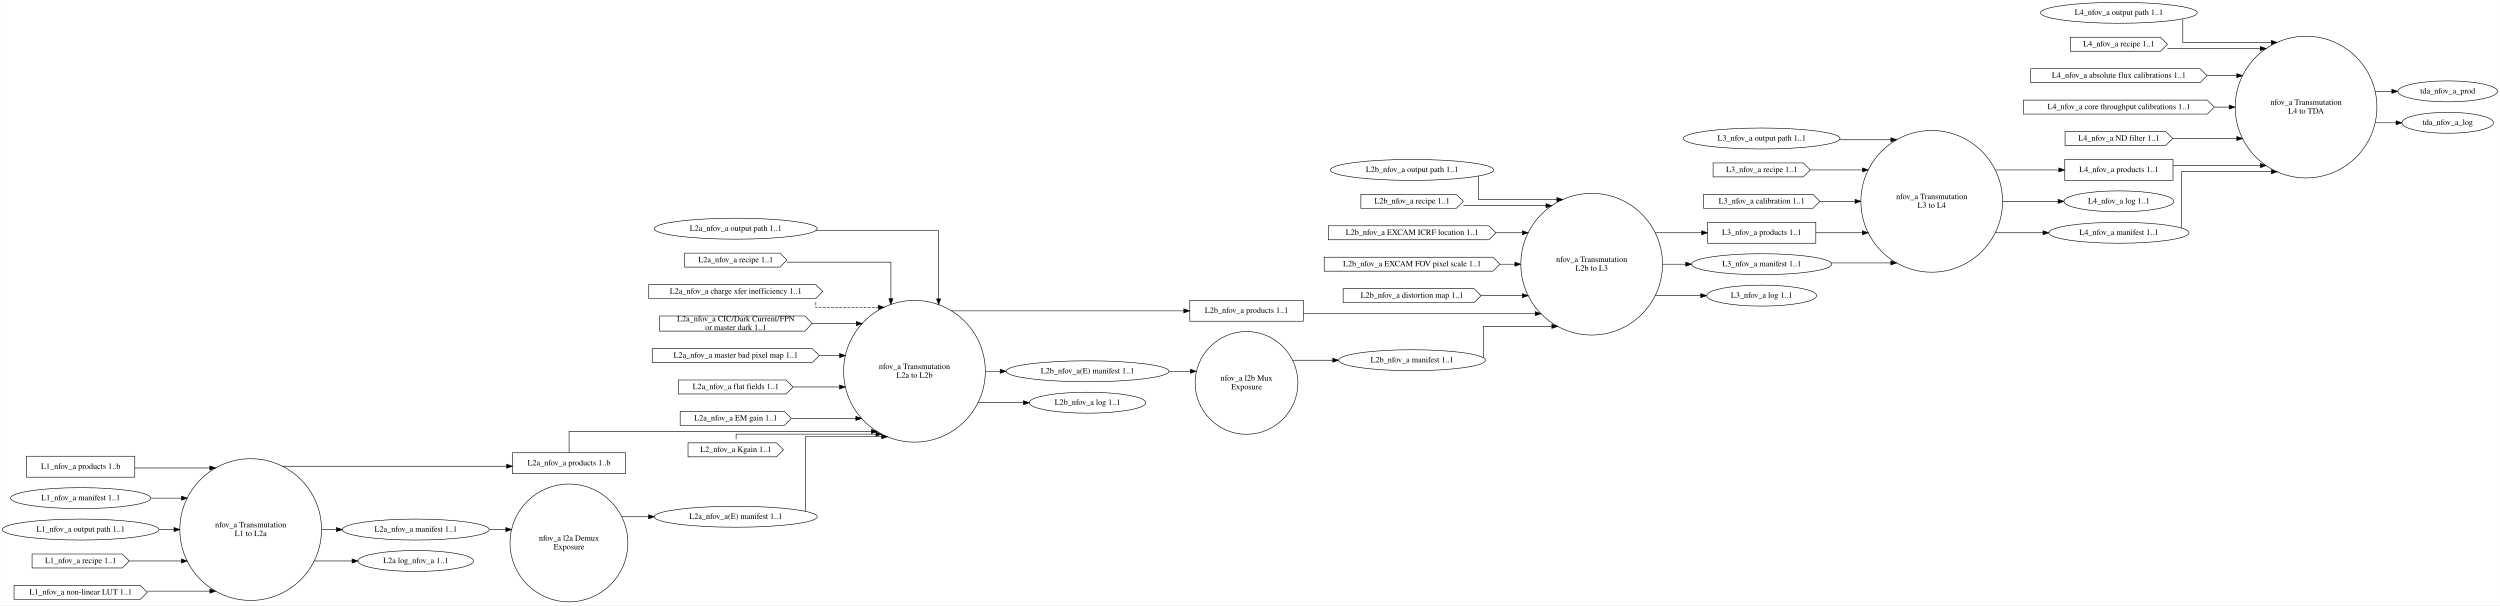
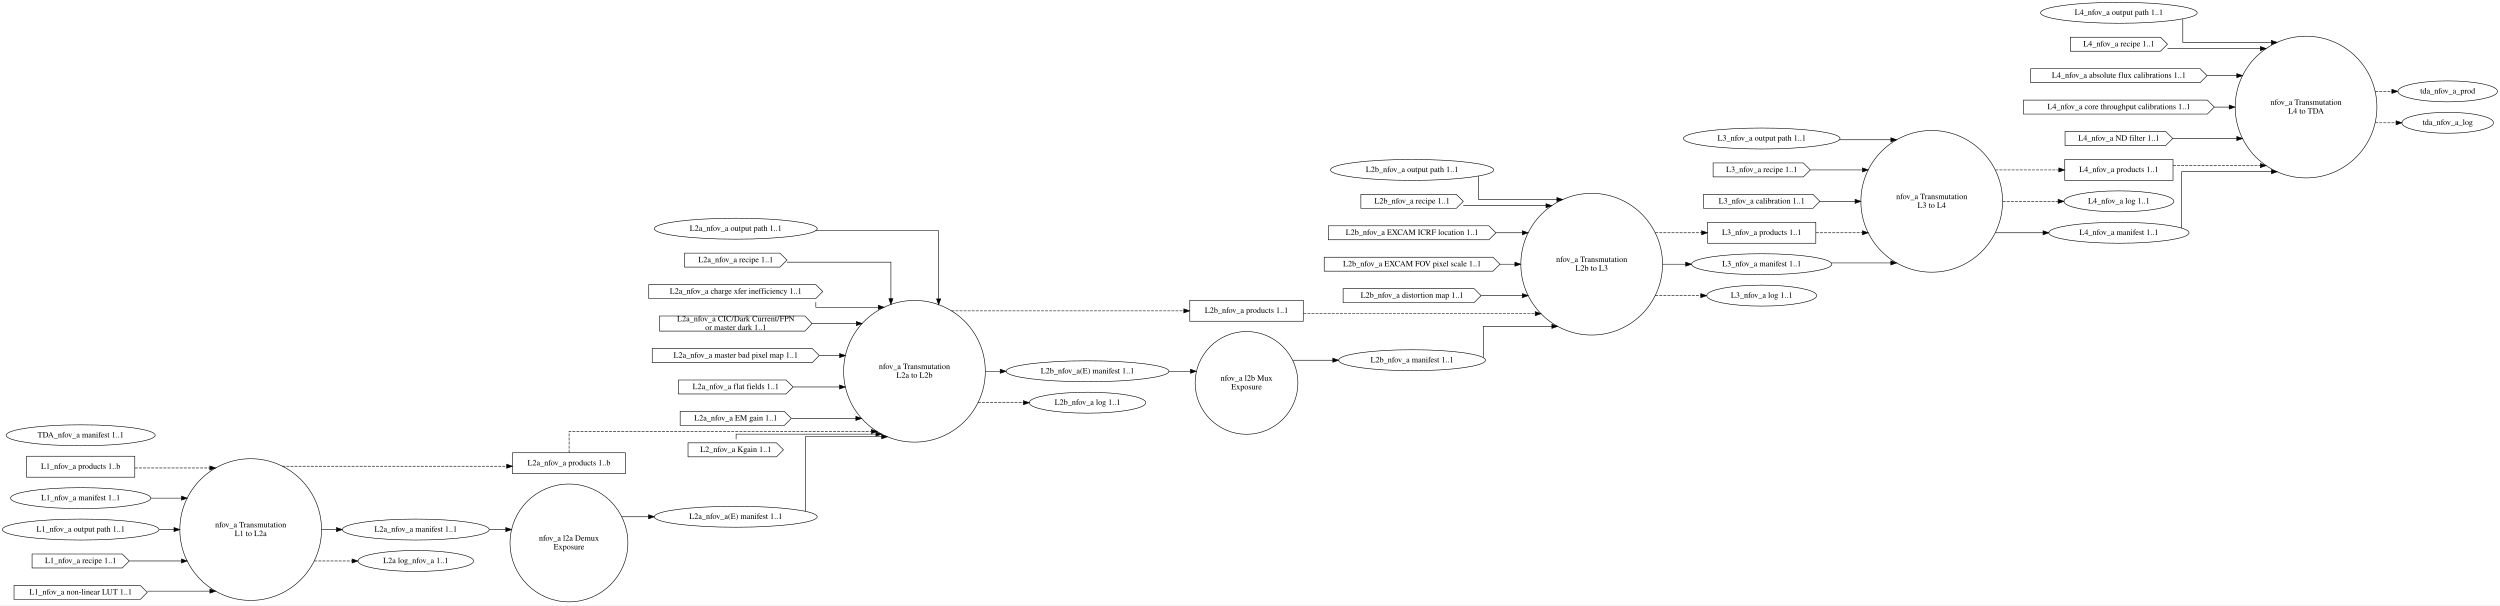
<svg xmlns="http://www.w3.org/2000/svg" width="4296pt" height="1040pt" viewBox="0.00 0.00 4295.85 1040.00">
  <g id="graph0" class="graph" transform="scale(1 1) rotate(0) translate(4 1036)">
    <polygon fill="white" stroke="transparent" points="-4,4 -4,-1036 4291.85,-1036 4291.85,4 -4,4" />
    <g id="node1" class="node">
      <ellipse fill="none" stroke="black" cx="426.7" cy="-126" rx="121.74" ry="121.74" />
      <text text-anchor="middle" x="426.7" y="-129.8" font-family="Times,serif" font-size="14.00">nfov_a Transmutation</text>
      <text text-anchor="middle" x="426.7" y="-114.8" font-family="Times,serif" font-size="14.00">L1 to L2a</text>
    </g>
    <g id="node13" class="node">
      <polygon fill="none" stroke="black" points="1070.61,-258 876.61,-258 876.61,-222 1070.61,-222 1070.61,-258" />
      <text text-anchor="middle" x="973.61" y="-236.3" font-family="Times,serif" font-size="14.00">L2a_nfov_a products 1..b</text>
    </g>
    <g id="edge6" class="edge">
-       <path fill="none" stroke="black" d="M481.14,-234.81C481.14,-234.81 866.59,-234.81 866.59,-234.81" />
+       <path fill="none" stroke="black" stroke-dasharray="5,2" d="M481.14,-234.81C481.14,-234.81 866.59,-234.81 866.59,-234.81" />
      <polygon fill="black" stroke="black" points="866.59,-238.31 876.59,-234.81 866.59,-231.31 866.59,-238.31" />
    </g>
    <g id="node14" class="node">
      <ellipse fill="none" stroke="black" cx="710.41" cy="-126" rx="126.18" ry="18" />
      <text text-anchor="middle" x="710.41" y="-122.3" font-family="Times,serif" font-size="14.00">L2a_nfov_a manifest 1..1</text>
    </g>
    <g id="edge7" class="edge">
      <path fill="none" stroke="black" d="M548.66,-126C548.66,-126 574.03,-126 574.03,-126" />
      <polygon fill="black" stroke="black" points="574.03,-129.5 584.03,-126 574.03,-122.5 574.03,-129.5" />
    </g>
    <g id="node23" class="node">
      <ellipse fill="none" stroke="black" cx="710.41" cy="-72" rx="99.38" ry="18" />
      <text text-anchor="middle" x="710.41" y="-68.3" font-family="Times,serif" font-size="14.00">L2a log_nfov_a 1..1</text>
    </g>
    <g id="edge8" class="edge">
-       <path fill="none" stroke="black" d="M535.98,-72C535.98,-72 600.93,-72 600.93,-72" />
+       <path fill="none" stroke="black" stroke-dasharray="5,2" d="M535.98,-72C535.98,-72 600.93,-72 600.93,-72" />
      <polygon fill="black" stroke="black" points="600.93,-75.5 610.93,-72 600.93,-68.5 600.93,-75.5" />
    </g>
    <g id="node2" class="node">
      <ellipse fill="none" stroke="black" cx="973.61" cy="-103" rx="101.23" ry="101.23" />
      <text text-anchor="middle" x="973.61" y="-106.8" font-family="Times,serif" font-size="14.00">nfov_a l2a Demux</text>
      <text text-anchor="middle" x="973.61" y="-91.8" font-family="Times,serif" font-size="14.00">Exposure</text>
    </g>
    <g id="node24" class="node">
      <ellipse fill="none" stroke="black" cx="1260.23" cy="-148" rx="139.98" ry="18" />
      <text text-anchor="middle" x="1260.23" y="-144.3" font-family="Times,serif" font-size="14.00">L2a_nfov_a(E) manifest 1..1</text>
    </g>
    <g id="edge22" class="edge">
      <path fill="none" stroke="black" d="M1064.3,-148C1064.3,-148 1110.39,-148 1110.39,-148" />
      <polygon fill="black" stroke="black" points="1110.39,-151.5 1120.39,-148 1110.39,-144.5 1110.39,-151.5" />
    </g>
    <g id="node3" class="node">
      <ellipse fill="none" stroke="black" cx="1567.35" cy="-398" rx="121.74" ry="121.74" />
      <text text-anchor="middle" x="1567.35" y="-401.8" font-family="Times,serif" font-size="14.00">nfov_a Transmutation</text>
      <text text-anchor="middle" x="1567.35" y="-386.8" font-family="Times,serif" font-size="14.00">L2a to L2b</text>
    </g>
    <g id="node25" class="node">
      <polygon fill="none" stroke="black" points="2235.45,-520 2040.45,-520 2040.45,-484 2235.45,-484 2235.45,-520" />
      <text text-anchor="middle" x="2137.95" y="-498.3" font-family="Times,serif" font-size="14.00">L2b_nfov_a products 1..1</text>
    </g>
    <g id="edge18" class="edge">
-       <path fill="none" stroke="black" d="M1630.87,-501.81C1630.87,-501.81 2030.22,-501.81 2030.22,-501.81" />
+       <path fill="none" stroke="black" stroke-dasharray="5,2" d="M1630.87,-501.81C1630.87,-501.81 2030.22,-501.81 2030.22,-501.81" />
      <polygon fill="black" stroke="black" points="2030.22,-505.31 2040.22,-501.81 2030.22,-498.31 2030.22,-505.31" />
    </g>
    <g id="node32" class="node">
      <ellipse fill="none" stroke="black" cx="1864.71" cy="-398" rx="139.98" ry="18" />
      <text text-anchor="middle" x="1864.71" y="-394.3" font-family="Times,serif" font-size="14.00">L2b_nfov_a(E) manifest 1..1</text>
    </g>
    <g id="edge19" class="edge">
      <path fill="none" stroke="black" d="M1689.16,-398C1689.16,-398 1714.67,-398 1714.67,-398" />
      <polygon fill="black" stroke="black" points="1714.67,-401.5 1724.67,-398 1714.67,-394.5 1714.67,-401.5" />
    </g>
    <g id="node33" class="node">
      <ellipse fill="none" stroke="black" cx="1864.71" cy="-344" rx="100.18" ry="18" />
      <text text-anchor="middle" x="1864.71" y="-340.3" font-family="Times,serif" font-size="14.00">L2b_nfov_a log 1..1</text>
    </g>
    <g id="edge20" class="edge">
-       <path fill="none" stroke="black" d="M1676.39,-344C1676.39,-344 1754.57,-344 1754.57,-344" />
+       <path fill="none" stroke="black" stroke-dasharray="5,2" d="M1676.39,-344C1676.39,-344 1754.57,-344 1754.57,-344" />
      <polygon fill="black" stroke="black" points="1754.57,-347.5 1764.57,-344 1754.57,-340.5 1754.57,-347.5" />
    </g>
    <g id="node4" class="node">
      <ellipse fill="none" stroke="black" cx="2137.95" cy="-378" rx="88.28" ry="88.28" />
      <text text-anchor="middle" x="2137.95" y="-381.8" font-family="Times,serif" font-size="14.00">nfov_a l2b Mux</text>
      <text text-anchor="middle" x="2137.95" y="-366.8" font-family="Times,serif" font-size="14.00">Exposure</text>
    </g>
    <g id="node26" class="node">
      <ellipse fill="none" stroke="black" cx="2422.45" cy="-417" rx="126.18" ry="18" />
      <text text-anchor="middle" x="2422.45" y="-413.3" font-family="Times,serif" font-size="14.00">L2b_nfov_a manifest 1..1</text>
    </g>
    <g id="edge25" class="edge">
      <path fill="none" stroke="black" d="M2217.58,-417C2217.58,-417 2286.2,-417 2286.2,-417" />
      <polygon fill="black" stroke="black" points="2286.2,-420.5 2296.2,-417 2286.2,-413.5 2286.2,-420.5" />
    </g>
    <g id="node5" class="node">
      <ellipse fill="none" stroke="black" cx="2731.07" cy="-582" rx="121.74" ry="121.74" />
      <text text-anchor="middle" x="2731.07" y="-585.8" font-family="Times,serif" font-size="14.00">nfov_a Transmutation</text>
      <text text-anchor="middle" x="2731.07" y="-570.8" font-family="Times,serif" font-size="14.00">L2b to L3</text>
    </g>
    <g id="node34" class="node">
      <polygon fill="none" stroke="black" points="3116.23,-654 2930.23,-654 2930.23,-618 3116.23,-618 3116.23,-654" />
      <text text-anchor="middle" x="3023.23" y="-632.3" font-family="Times,serif" font-size="14.00">L3_nfov_a products 1..1</text>
    </g>
    <g id="edge33" class="edge">
-       <path fill="none" stroke="black" d="M2840.28,-636C2840.28,-636 2919.96,-636 2919.96,-636" />
+       <path fill="none" stroke="black" stroke-dasharray="5,2" d="M2840.28,-636C2840.28,-636 2919.96,-636 2919.96,-636" />
      <polygon fill="black" stroke="black" points="2919.96,-639.5 2929.96,-636 2919.96,-632.5 2919.96,-639.5" />
    </g>
    <g id="node36" class="node">
      <ellipse fill="none" stroke="black" cx="3023.23" cy="-582" rx="120.48" ry="18" />
      <text text-anchor="middle" x="3023.23" y="-578.3" font-family="Times,serif" font-size="14.00">L3_nfov_a manifest 1..1</text>
    </g>
    <g id="edge34" class="edge">
      <path fill="none" stroke="black" d="M2852.86,-582C2852.86,-582 2892.58,-582 2892.58,-582" />
      <polygon fill="black" stroke="black" points="2892.58,-585.5 2902.58,-582 2892.58,-578.5 2892.58,-585.5" />
    </g>
    <g id="node39" class="node">
      <ellipse fill="none" stroke="black" cx="3023.23" cy="-528" rx="94.48" ry="18" />
      <text text-anchor="middle" x="3023.23" y="-524.3" font-family="Times,serif" font-size="14.00">L3_nfov_a log 1..1</text>
    </g>
    <g id="edge35" class="edge">
-       <path fill="none" stroke="black" d="M2840.28,-528C2840.28,-528 2918.55,-528 2918.55,-528" />
+       <path fill="none" stroke="black" stroke-dasharray="5,2" d="M2840.28,-528C2840.28,-528 2918.55,-528 2918.55,-528" />
      <polygon fill="black" stroke="black" points="2918.55,-531.5 2928.55,-528 2918.55,-524.5 2918.55,-531.5" />
    </g>
    <g id="node6" class="node">
      <ellipse fill="none" stroke="black" cx="3315.39" cy="-690" rx="121.74" ry="121.74" />
      <text text-anchor="middle" x="3315.39" y="-693.8" font-family="Times,serif" font-size="14.00">nfov_a Transmutation</text>
      <text text-anchor="middle" x="3315.39" y="-678.8" font-family="Times,serif" font-size="14.00">L3 to L4</text>
    </g>
    <g id="node40" class="node">
      <polygon fill="none" stroke="black" points="3730.02,-762 3544.02,-762 3544.02,-726 3730.02,-726 3730.02,-762" />
      <text text-anchor="middle" x="3637.02" y="-740.3" font-family="Times,serif" font-size="14.00">L4_nfov_a products 1..1</text>
    </g>
    <g id="edge41" class="edge">
-       <path fill="none" stroke="black" d="M3424.73,-744C3424.73,-744 3533.8,-744 3533.8,-744" />
+       <path fill="none" stroke="black" stroke-dasharray="5,2" d="M3424.73,-744C3424.73,-744 3533.8,-744 3533.8,-744" />
      <polygon fill="black" stroke="black" points="3533.8,-747.5 3543.8,-744 3533.8,-740.5 3533.8,-747.5" />
    </g>
    <g id="node42" class="node">
      <ellipse fill="none" stroke="black" cx="3637.02" cy="-690" rx="94.48" ry="18" />
      <text text-anchor="middle" x="3637.02" y="-686.3" font-family="Times,serif" font-size="14.00">L4_nfov_a log 1..1</text>
    </g>
    <g id="edge42" class="edge">
-       <path fill="none" stroke="black" d="M3437.44,-690C3437.44,-690 3532.59,-690 3532.59,-690" />
+       <path fill="none" stroke="black" stroke-dasharray="5,2" d="M3437.44,-690C3437.44,-690 3532.59,-690 3532.59,-690" />
      <polygon fill="black" stroke="black" points="3532.59,-693.5 3542.59,-690 3532.59,-686.5 3532.59,-693.5" />
    </g>
    <g id="node43" class="node">
      <ellipse fill="none" stroke="black" cx="3637.02" cy="-636" rx="120.48" ry="18" />
      <text text-anchor="middle" x="3637.02" y="-632.3" font-family="Times,serif" font-size="14.00">L4_nfov_a manifest 1..1</text>
    </g>
    <g id="edge43" class="edge">
      <path fill="none" stroke="black" d="M3424.73,-636C3424.73,-636 3506.68,-636 3506.68,-636" />
      <polygon fill="black" stroke="black" points="3506.68,-639.5 3516.68,-636 3506.68,-632.5 3506.68,-639.5" />
    </g>
    <g id="node7" class="node">
      <ellipse fill="none" stroke="black" cx="3958.64" cy="-852" rx="121.74" ry="121.74" />
      <text text-anchor="middle" x="3958.64" y="-855.8" font-family="Times,serif" font-size="14.00">nfov_a Transmutation</text>
      <text text-anchor="middle" x="3958.64" y="-840.8" font-family="Times,serif" font-size="14.00">L4 to TDA</text>
    </g>
-     <g id="node48" class="node">
+     <g id="node49" class="node">
      <ellipse fill="none" stroke="black" cx="4202.05" cy="-879" rx="85.59" ry="18" />
      <text text-anchor="middle" x="4202.05" y="-875.3" font-family="Times,serif" font-size="14.00">tda_nfov_a_prod</text>
    </g>
    <g id="edge51" class="edge">
-       <path fill="none" stroke="black" d="M4077.49,-879C4077.49,-879 4106.13,-879 4106.13,-879" />
+       <path fill="none" stroke="black" stroke-dasharray="5,2" d="M4077.49,-879C4077.49,-879 4106.13,-879 4106.13,-879" />
      <polygon fill="black" stroke="black" points="4106.13,-882.5 4116.13,-879 4106.13,-875.5 4106.13,-882.5" />
    </g>
-     <g id="node49" class="node">
+     <g id="node50" class="node">
      <ellipse fill="none" stroke="black" cx="4202.05" cy="-825" rx="78.79" ry="18" />
      <text text-anchor="middle" x="4202.05" y="-821.3" font-family="Times,serif" font-size="14.00">tda_nfov_a_log</text>
    </g>
    <g id="edge52" class="edge">
-       <path fill="none" stroke="black" d="M4077.49,-825C4077.49,-825 4113.37,-825 4113.37,-825" />
+       <path fill="none" stroke="black" stroke-dasharray="5,2" d="M4077.49,-825C4077.49,-825 4113.37,-825 4113.37,-825" />
      <polygon fill="black" stroke="black" points="4113.37,-828.5 4123.37,-825 4113.37,-821.5 4113.37,-828.5" />
    </g>
    <g id="node8" class="node">
      <polygon fill="none" stroke="black" points="227.54,-252 41.54,-252 41.54,-216 227.54,-216 227.54,-252" />
      <text text-anchor="middle" x="134.54" y="-230.3" font-family="Times,serif" font-size="14.00">L1_nfov_a products 1..b</text>
    </g>
    <g id="edge1" class="edge">
-       <path fill="none" stroke="black" d="M227.78,-231.81C227.78,-231.81 356.49,-231.81 356.49,-231.81" />
+       <path fill="none" stroke="black" stroke-dasharray="5,2" d="M227.78,-231.81C227.78,-231.81 356.49,-231.81 356.49,-231.81" />
      <polygon fill="black" stroke="black" points="356.49,-235.31 366.49,-231.81 356.49,-228.31 356.49,-235.31" />
    </g>
    <g id="node9" class="node">
      <ellipse fill="none" stroke="black" cx="134.54" cy="-180" rx="120.48" ry="18" />
      <text text-anchor="middle" x="134.54" y="-176.3" font-family="Times,serif" font-size="14.00">L1_nfov_a manifest 1..1</text>
    </g>
    <g id="edge2" class="edge">
      <path fill="none" stroke="black" d="M255.06,-180C255.06,-180 307.69,-180 307.69,-180" />
      <polygon fill="black" stroke="black" points="307.69,-183.5 317.69,-180 307.69,-176.5 307.69,-183.5" />
    </g>
    <g id="node10" class="node">
      <ellipse fill="none" stroke="black" cx="134.54" cy="-126" rx="134.58" ry="18" />
      <text text-anchor="middle" x="134.54" y="-122.3" font-family="Times,serif" font-size="14.00">L1_nfov_a output path 1..1</text>
    </g>
    <g id="edge3" class="edge">
      <path fill="none" stroke="black" d="M269.5,-126C269.5,-126 294.92,-126 294.92,-126" />
      <polygon fill="black" stroke="black" points="294.92,-129.5 304.92,-126 294.92,-122.5 294.92,-129.5" />
    </g>
    <g id="node11" class="node">
      <polygon fill="none" stroke="black" points="206.04,-84 51.04,-84 51.04,-60 206.04,-60 218.04,-72 206.04,-84" />
      <text text-anchor="middle" x="134.54" y="-68.3" font-family="Times,serif" font-size="14.00">L1_nfov_a recipe 1..1</text>
    </g>
    <g id="edge4" class="edge">
      <path fill="none" stroke="black" d="M218.26,-72C218.26,-72 307.6,-72 307.6,-72" />
      <polygon fill="black" stroke="black" points="307.6,-75.5 317.6,-72 307.6,-68.5 307.6,-75.5" />
    </g>
    <g id="node12" class="node">
      <polygon fill="none" stroke="black" points="237.04,-30 20.04,-30 20.04,-6 237.04,-6 249.04,-18 237.04,-30" />
      <text text-anchor="middle" x="134.54" y="-14.3" font-family="Times,serif" font-size="14.00">L1_nfov_a non-linear LUT 1..1</text>
    </g>
    <g id="edge5" class="edge">
      <path fill="none" stroke="black" d="M249.17,-20.19C249.17,-20.19 356.62,-20.19 356.62,-20.19" />
      <polygon fill="black" stroke="black" points="356.62,-23.69 366.62,-20.19 356.62,-16.69 356.62,-23.69" />
    </g>
    <g id="edge9" class="edge">
-       <path fill="none" stroke="black" d="M973.85,-258.15C973.85,-274 973.85,-294.5 973.85,-294.5 973.85,-294.5 1493.27,-294.5 1493.27,-294.5" />
+       <path fill="none" stroke="black" stroke-dasharray="5,2" d="M973.85,-258.15C973.85,-274 973.85,-294.5 973.85,-294.5 973.85,-294.5 1493.27,-294.5 1493.27,-294.5" />
      <polygon fill="black" stroke="black" points="1493.27,-298 1503.27,-294.5 1493.27,-291 1493.27,-298" />
    </g>
    <g id="edge21" class="edge">
      <path fill="none" stroke="black" d="M836.62,-126C836.62,-126 865.11,-126 865.11,-126" />
      <polygon fill="black" stroke="black" points="865.11,-129.5 875.11,-126 865.11,-122.5 865.11,-129.5" />
    </g>
    <g id="node15" class="node">
      <ellipse fill="none" stroke="black" cx="1260.23" cy="-643" rx="139.98" ry="18" />
      <text text-anchor="middle" x="1260.23" y="-639.3" font-family="Times,serif" font-size="14.00">L2a_nfov_a output path 1..1</text>
    </g>
    <g id="edge11" class="edge">
      <path fill="none" stroke="black" d="M1397.51,-639.5C1495.07,-639.5 1608.85,-639.5 1608.85,-639.5 1608.85,-639.5 1608.85,-522.38 1608.85,-522.38" />
      <polygon fill="black" stroke="black" points="1612.35,-522.38 1608.85,-512.38 1605.35,-522.38 1612.35,-522.38" />
    </g>
    <g id="node16" class="node">
      <polygon fill="none" stroke="black" points="1336.23,-601 1172.23,-601 1172.23,-577 1336.23,-577 1348.23,-589 1336.23,-601" />
      <text text-anchor="middle" x="1260.23" y="-585.3" font-family="Times,serif" font-size="14.00">L2a_nfov_a recipe 1..1</text>
    </g>
    <g id="edge12" class="edge">
      <path fill="none" stroke="black" d="M1348.27,-585.5C1425.93,-585.5 1526.85,-585.5 1526.85,-585.5 1526.85,-585.5 1526.85,-522.74 1526.85,-522.74" />
      <polygon fill="black" stroke="black" points="1530.35,-522.74 1526.85,-512.74 1523.35,-522.74 1530.35,-522.74" />
    </g>
    <g id="node17" class="node">
      <polygon fill="none" stroke="black" points="1397.73,-547 1110.73,-547 1110.73,-523 1397.73,-523 1409.73,-535 1397.73,-547" />
      <text text-anchor="middle" x="1260.23" y="-531.3" font-family="Times,serif" font-size="14.00">L2a_nfov_a charge xfer inefficiency 1..1</text>
    </g>
    <g id="edge13" class="edge">
-       <path fill="none" stroke="black" stroke-dasharray="5,2" d="M1397.85,-516.84C1397.85,-511.96 1397.85,-508 1397.85,-508 1397.85,-508 1505.11,-508 1505.11,-508" />
+       <path fill="none" stroke="black" d="M1397.85,-516.84C1397.85,-511.96 1397.85,-508 1397.85,-508 1397.85,-508 1505.11,-508 1505.11,-508" />
      <polygon fill="black" stroke="black" points="1505.11,-511.5 1515.11,-508 1505.11,-504.5 1505.11,-511.5" />
    </g>
    <g id="node18" class="node">
      <polygon fill="none" stroke="black" points="1379.23,-493 1129.23,-493 1129.23,-467 1379.23,-467 1391.23,-480 1379.23,-493" />
      <text text-anchor="middle" x="1260.23" y="-483.8" font-family="Times,serif" font-size="14.00">L2a_nfov_a CIC/Dark Current/FPN</text>
      <text text-anchor="middle" x="1260.23" y="-468.8" font-family="Times,serif" font-size="14.00"> or master dark 1..1</text>
    </g>
    <g id="edge14" class="edge">
      <path fill="none" stroke="black" d="M1391.37,-480C1391.37,-480 1467.44,-480 1467.44,-480" />
      <polygon fill="black" stroke="black" points="1467.44,-483.5 1477.44,-480 1467.44,-476.5 1467.44,-483.5" />
    </g>
    <g id="node19" class="node">
      <polygon fill="none" stroke="black" points="1391.73,-437 1116.73,-437 1116.73,-413 1391.73,-413 1403.73,-425 1391.73,-437" />
      <text text-anchor="middle" x="1260.23" y="-421.3" font-family="Times,serif" font-size="14.00">L2a_nfov_a master bad pixel map 1..1</text>
    </g>
    <g id="edge15" class="edge">
      <path fill="none" stroke="black" d="M1403.9,-425C1403.9,-425 1438.67,-425 1438.67,-425" />
      <polygon fill="black" stroke="black" points="1438.67,-428.5 1448.67,-425 1438.67,-421.5 1438.67,-428.5" />
    </g>
    <g id="node20" class="node">
      <polygon fill="none" stroke="black" points="1346.73,-383 1161.73,-383 1161.73,-359 1346.73,-359 1358.73,-371 1346.73,-383" />
      <text text-anchor="middle" x="1260.23" y="-367.3" font-family="Times,serif" font-size="14.00">L2a_nfov_a flat fields 1..1</text>
    </g>
    <g id="edge16" class="edge">
      <path fill="none" stroke="black" d="M1359.1,-371C1359.1,-371 1438.55,-371 1438.55,-371" />
      <polygon fill="black" stroke="black" points="1438.55,-374.5 1448.55,-371 1438.55,-367.5 1438.55,-374.5" />
    </g>
    <g id="node21" class="node">
      <polygon fill="none" stroke="black" points="1343.73,-329 1164.73,-329 1164.73,-305 1343.73,-305 1355.73,-317 1343.73,-329" />
      <text text-anchor="middle" x="1260.23" y="-313.3" font-family="Times,serif" font-size="14.00">L2a_nfov_a EM gain 1..1</text>
    </g>
    <g id="edge17" class="edge">
      <path fill="none" stroke="black" d="M1356.14,-317C1356.14,-317 1466.62,-317 1466.62,-317" />
      <polygon fill="black" stroke="black" points="1466.62,-320.5 1476.62,-317 1466.62,-313.5 1466.62,-320.5" />
    </g>
    <g id="node22" class="node">
      <polygon fill="none" stroke="black" points="1330.23,-275 1178.23,-275 1178.23,-251 1330.23,-251 1342.23,-263 1330.23,-275" />
      <text text-anchor="middle" x="1260.23" y="-259.3" font-family="Times,serif" font-size="14.00">L2_nfov_a Kgain 1..1</text>
    </g>
    <g id="edge10" class="edge">
      <path fill="none" stroke="black" d="M1260.85,-281.16C1260.85,-286.04 1260.85,-290 1260.85,-290 1260.85,-290 1501.14,-290 1501.14,-290" />
      <polygon fill="black" stroke="black" points="1501.14,-293.5 1511.14,-290 1501.14,-286.5 1501.14,-293.5" />
    </g>
    <g id="edge23" class="edge">
      <path fill="none" stroke="black" d="M1379.85,-157.45C1379.85,-188.52 1379.85,-285.5 1379.85,-285.5 1379.85,-285.5 1511,-285.5 1511,-285.5" />
      <polygon fill="black" stroke="black" points="1511,-289 1521,-285.5 1511,-282 1511,-289" />
    </g>
    <g id="edge26" class="edge">
-       <path fill="none" stroke="black" d="M2235.56,-497C2235.56,-497 2634,-497 2634,-497" />
+       <path fill="none" stroke="black" stroke-dasharray="5,2" d="M2235.56,-497C2235.56,-497 2634,-497 2634,-497" />
      <polygon fill="black" stroke="black" points="2634,-500.5 2644,-497 2634,-493.5 2634,-500.5" />
    </g>
    <g id="edge27" class="edge">
      <path fill="none" stroke="black" d="M2544.85,-421.57C2544.85,-435.29 2544.85,-475.19 2544.85,-475.19 2544.85,-475.19 2662.66,-475.19 2662.66,-475.19" />
      <polygon fill="black" stroke="black" points="2662.66,-478.69 2672.66,-475.19 2662.66,-471.69 2662.66,-478.69" />
    </g>
    <g id="node27" class="node">
      <ellipse fill="none" stroke="black" cx="2422.45" cy="-744" rx="140.28" ry="18" />
      <text text-anchor="middle" x="2422.45" y="-740.3" font-family="Times,serif" font-size="14.00">L2b_nfov_a output path 1..1</text>
    </g>
    <g id="edge28" class="edge">
      <path fill="none" stroke="black" d="M2536.85,-733.2C2536.85,-718.25 2536.85,-693.08 2536.85,-693.08 2536.85,-693.08 2671.31,-693.08 2671.31,-693.08" />
      <polygon fill="black" stroke="black" points="2671.31,-696.58 2681.31,-693.08 2671.31,-689.58 2671.31,-696.58" />
    </g>
    <g id="node28" class="node">
      <polygon fill="none" stroke="black" points="2498.45,-702 2334.45,-702 2334.45,-678 2498.45,-678 2510.45,-690 2498.45,-702" />
      <text text-anchor="middle" x="2422.45" y="-686.3" font-family="Times,serif" font-size="14.00">L2b_nfov_a recipe 1..1</text>
    </g>
    <g id="edge29" class="edge">
      <path fill="none" stroke="black" d="M2510.48,-682.54C2510.48,-682.54 2652.55,-682.54 2652.55,-682.54" />
      <polygon fill="black" stroke="black" points="2652.55,-686.04 2662.55,-682.54 2652.55,-679.04 2652.55,-686.04" />
    </g>
    <g id="node29" class="node">
      <polygon fill="none" stroke="black" points="2554.45,-648 2278.45,-648 2278.45,-624 2554.45,-624 2566.45,-636 2554.45,-648" />
      <text text-anchor="middle" x="2422.45" y="-632.3" font-family="Times,serif" font-size="14.00">L2b_nfov_a EXCAM ICRF location 1..1</text>
    </g>
    <g id="edge30" class="edge">
      <path fill="none" stroke="black" d="M2566.82,-636C2566.82,-636 2611.86,-636 2611.86,-636" />
      <polygon fill="black" stroke="black" points="2611.86,-639.5 2621.86,-636 2611.86,-632.5 2611.86,-639.5" />
    </g>
    <g id="node30" class="node">
      <polygon fill="none" stroke="black" points="2561.45,-594 2271.45,-594 2271.45,-570 2561.45,-570 2573.45,-582 2561.45,-594" />
      <text text-anchor="middle" x="2422.45" y="-578.3" font-family="Times,serif" font-size="14.00">L2b_nfov_a EXCAM FOV pixel scale 1..1</text>
    </g>
    <g id="edge31" class="edge">
      <path fill="none" stroke="black" d="M2573.6,-582C2573.6,-582 2599.13,-582 2599.13,-582" />
      <polygon fill="black" stroke="black" points="2599.13,-585.5 2609.13,-582 2599.13,-578.5 2599.13,-585.5" />
    </g>
    <g id="node31" class="node">
      <polygon fill="none" stroke="black" points="2528.95,-540 2303.95,-540 2303.95,-516 2528.95,-516 2540.95,-528 2528.95,-540" />
      <text text-anchor="middle" x="2422.45" y="-524.3" font-family="Times,serif" font-size="14.00">L2b_nfov_a distortion map 1..1</text>
    </g>
    <g id="edge32" class="edge">
      <path fill="none" stroke="black" d="M2541.33,-528C2541.33,-528 2611.86,-528 2611.86,-528" />
      <polygon fill="black" stroke="black" points="2611.86,-531.5 2621.86,-528 2611.86,-524.5 2611.86,-531.5" />
    </g>
    <g id="edge24" class="edge">
      <path fill="none" stroke="black" d="M2004.53,-398C2004.53,-398 2041.53,-398 2041.53,-398" />
      <polygon fill="black" stroke="black" points="2041.53,-401.5 2051.53,-398 2041.53,-394.5 2041.53,-401.5" />
    </g>
    <g id="edge36" class="edge">
-       <path fill="none" stroke="black" d="M3116.48,-636C3116.48,-636 3196.22,-636 3196.22,-636" />
+       <path fill="none" stroke="black" stroke-dasharray="5,2" d="M3116.48,-636C3116.48,-636 3196.22,-636 3196.22,-636" />
      <polygon fill="black" stroke="black" points="3196.22,-639.5 3206.22,-636 3196.22,-632.5 3196.22,-639.5" />
    </g>
    <g id="node35" class="node">
      <ellipse fill="none" stroke="black" cx="3023.23" cy="-798" rx="134.58" ry="18" />
      <text text-anchor="middle" x="3023.23" y="-794.3" font-family="Times,serif" font-size="14.00">L3_nfov_a output path 1..1</text>
    </g>
    <g id="edge38" class="edge">
      <path fill="none" stroke="black" d="M3156.92,-795.81C3156.92,-795.81 3245.2,-795.81 3245.2,-795.81" />
      <polygon fill="black" stroke="black" points="3245.2,-799.31 3255.2,-795.81 3245.2,-792.31 3245.2,-799.31" />
    </g>
    <g id="edge37" class="edge">
      <path fill="none" stroke="black" d="M3142.91,-584.19C3142.91,-584.19 3245.1,-584.19 3245.1,-584.19" />
      <polygon fill="black" stroke="black" points="3245.1,-587.69 3255.1,-584.19 3245.1,-580.69 3245.1,-587.69" />
    </g>
    <g id="node37" class="node">
      <polygon fill="none" stroke="black" points="3094.73,-756 2939.73,-756 2939.73,-732 3094.73,-732 3106.73,-744 3094.73,-756" />
      <text text-anchor="middle" x="3023.23" y="-740.3" font-family="Times,serif" font-size="14.00">L3_nfov_a recipe 1..1</text>
    </g>
    <g id="edge39" class="edge">
      <path fill="none" stroke="black" d="M3106.96,-744C3106.96,-744 3196.3,-744 3196.3,-744" />
      <polygon fill="black" stroke="black" points="3196.3,-747.5 3206.3,-744 3196.3,-740.5 3196.3,-747.5" />
    </g>
    <g id="node38" class="node">
      <polygon fill="none" stroke="black" points="3111.23,-702 2923.23,-702 2923.23,-678 3111.23,-678 3123.23,-690 3111.23,-702" />
      <text text-anchor="middle" x="3023.23" y="-686.3" font-family="Times,serif" font-size="14.00">L3_nfov_a calibration 1..1</text>
    </g>
    <g id="edge40" class="edge">
      <path fill="none" stroke="black" d="M3123.37,-690C3123.37,-690 3183.68,-690 3183.68,-690" />
      <polygon fill="black" stroke="black" points="3183.68,-693.5 3193.68,-690 3183.68,-686.5 3183.68,-693.5" />
    </g>
    <g id="edge44" class="edge">
-       <path fill="none" stroke="black" d="M3730.04,-751.46C3730.04,-751.46 3880.09,-751.46 3880.09,-751.46" />
+       <path fill="none" stroke="black" stroke-dasharray="5,2" d="M3730.04,-751.46C3730.04,-751.46 3880.09,-751.46 3880.09,-751.46" />
      <polygon fill="black" stroke="black" points="3880.09,-754.96 3890.09,-751.46 3880.09,-747.96 3880.09,-754.96" />
    </g>
    <g id="node41" class="node">
      <ellipse fill="none" stroke="black" cx="3637.02" cy="-1014" rx="134.58" ry="18" />
      <text text-anchor="middle" x="3637.02" y="-1010.3" font-family="Times,serif" font-size="14.00">L4_nfov_a output path 1..1</text>
    </g>
    <g id="edge46" class="edge">
      <path fill="none" stroke="black" d="M3746.85,-1003.2C3746.85,-988.25 3746.85,-963.08 3746.85,-963.08 3746.85,-963.08 3898.98,-963.08 3898.98,-963.08" />
      <polygon fill="black" stroke="black" points="3898.98,-966.58 3908.98,-963.08 3898.98,-959.58 3898.98,-966.58" />
    </g>
    <g id="edge45" class="edge">
      <path fill="none" stroke="black" d="M3744.85,-644.23C3744.85,-668.97 3744.85,-740.92 3744.85,-740.92 3744.85,-740.92 3899.05,-740.92 3899.05,-740.92" />
      <polygon fill="black" stroke="black" points="3899.05,-744.42 3909.05,-740.92 3899.05,-737.42 3899.05,-744.42" />
    </g>
    <g id="node44" class="node">
      <polygon fill="none" stroke="black" points="3708.52,-972 3553.52,-972 3553.52,-948 3708.52,-948 3720.52,-960 3708.52,-972" />
      <text text-anchor="middle" x="3637.02" y="-956.3" font-family="Times,serif" font-size="14.00">L4_nfov_a recipe 1..1</text>
    </g>
    <g id="edge47" class="edge">
      <path fill="none" stroke="black" d="M3720.68,-952.54C3720.68,-952.54 3880.02,-952.54 3880.02,-952.54" />
      <polygon fill="black" stroke="black" points="3880.02,-956.04 3890.02,-952.54 3880.02,-949.04 3880.02,-956.04" />
    </g>
    <g id="node45" class="node">
      <polygon fill="none" stroke="black" points="3776.52,-918 3485.52,-918 3485.52,-894 3776.52,-894 3788.52,-906 3776.52,-918" />
      <text text-anchor="middle" x="3637.02" y="-902.3" font-family="Times,serif" font-size="14.00">L4_nfov_a absolute flux calibrations 1..1</text>
    </g>
    <g id="edge48" class="edge">
      <path fill="none" stroke="black" d="M3788.88,-906C3788.88,-906 3839.61,-906 3839.61,-906" />
      <polygon fill="black" stroke="black" points="3839.61,-909.5 3849.61,-906 3839.61,-902.5 3839.61,-909.5" />
    </g>
    <g id="node46" class="node">
      <polygon fill="none" stroke="black" points="3789.02,-864 3473.02,-864 3473.02,-840 3789.02,-840 3801.02,-852 3789.02,-864" />
      <text text-anchor="middle" x="3637.02" y="-848.3" font-family="Times,serif" font-size="14.00">L4_nfov_a core throughput calibrations 1..1</text>
    </g>
    <g id="edge49" class="edge">
      <path fill="none" stroke="black" d="M3801.13,-852C3801.13,-852 3826.56,-852 3826.56,-852" />
      <polygon fill="black" stroke="black" points="3826.56,-855.5 3836.56,-852 3826.56,-848.5 3826.56,-855.5" />
    </g>
    <g id="node47" class="node">
      <polygon fill="none" stroke="black" points="3717.52,-810 3544.52,-810 3544.52,-786 3717.52,-786 3729.52,-798 3717.52,-810" />
      <text text-anchor="middle" x="3637.02" y="-794.3" font-family="Times,serif" font-size="14.00">L4_nfov_a ND filter 1..1</text>
    </g>
    <g id="edge50" class="edge">
      <path fill="none" stroke="black" d="M3729.61,-798C3729.61,-798 3839.66,-798 3839.66,-798" />
      <polygon fill="black" stroke="black" points="3839.66,-801.5 3849.66,-798 3839.66,-794.5 3839.66,-801.5" />
    </g>
+     <g id="node48" class="node">
+       <ellipse fill="none" stroke="black" cx="134.54" cy="-288" rx="128.08" ry="18" />
+       <text text-anchor="middle" x="134.54" y="-284.3" font-family="Times,serif" font-size="14.00">TDA_nfov_a manifest 1..1</text>
+     </g>
  </g>
</svg>
